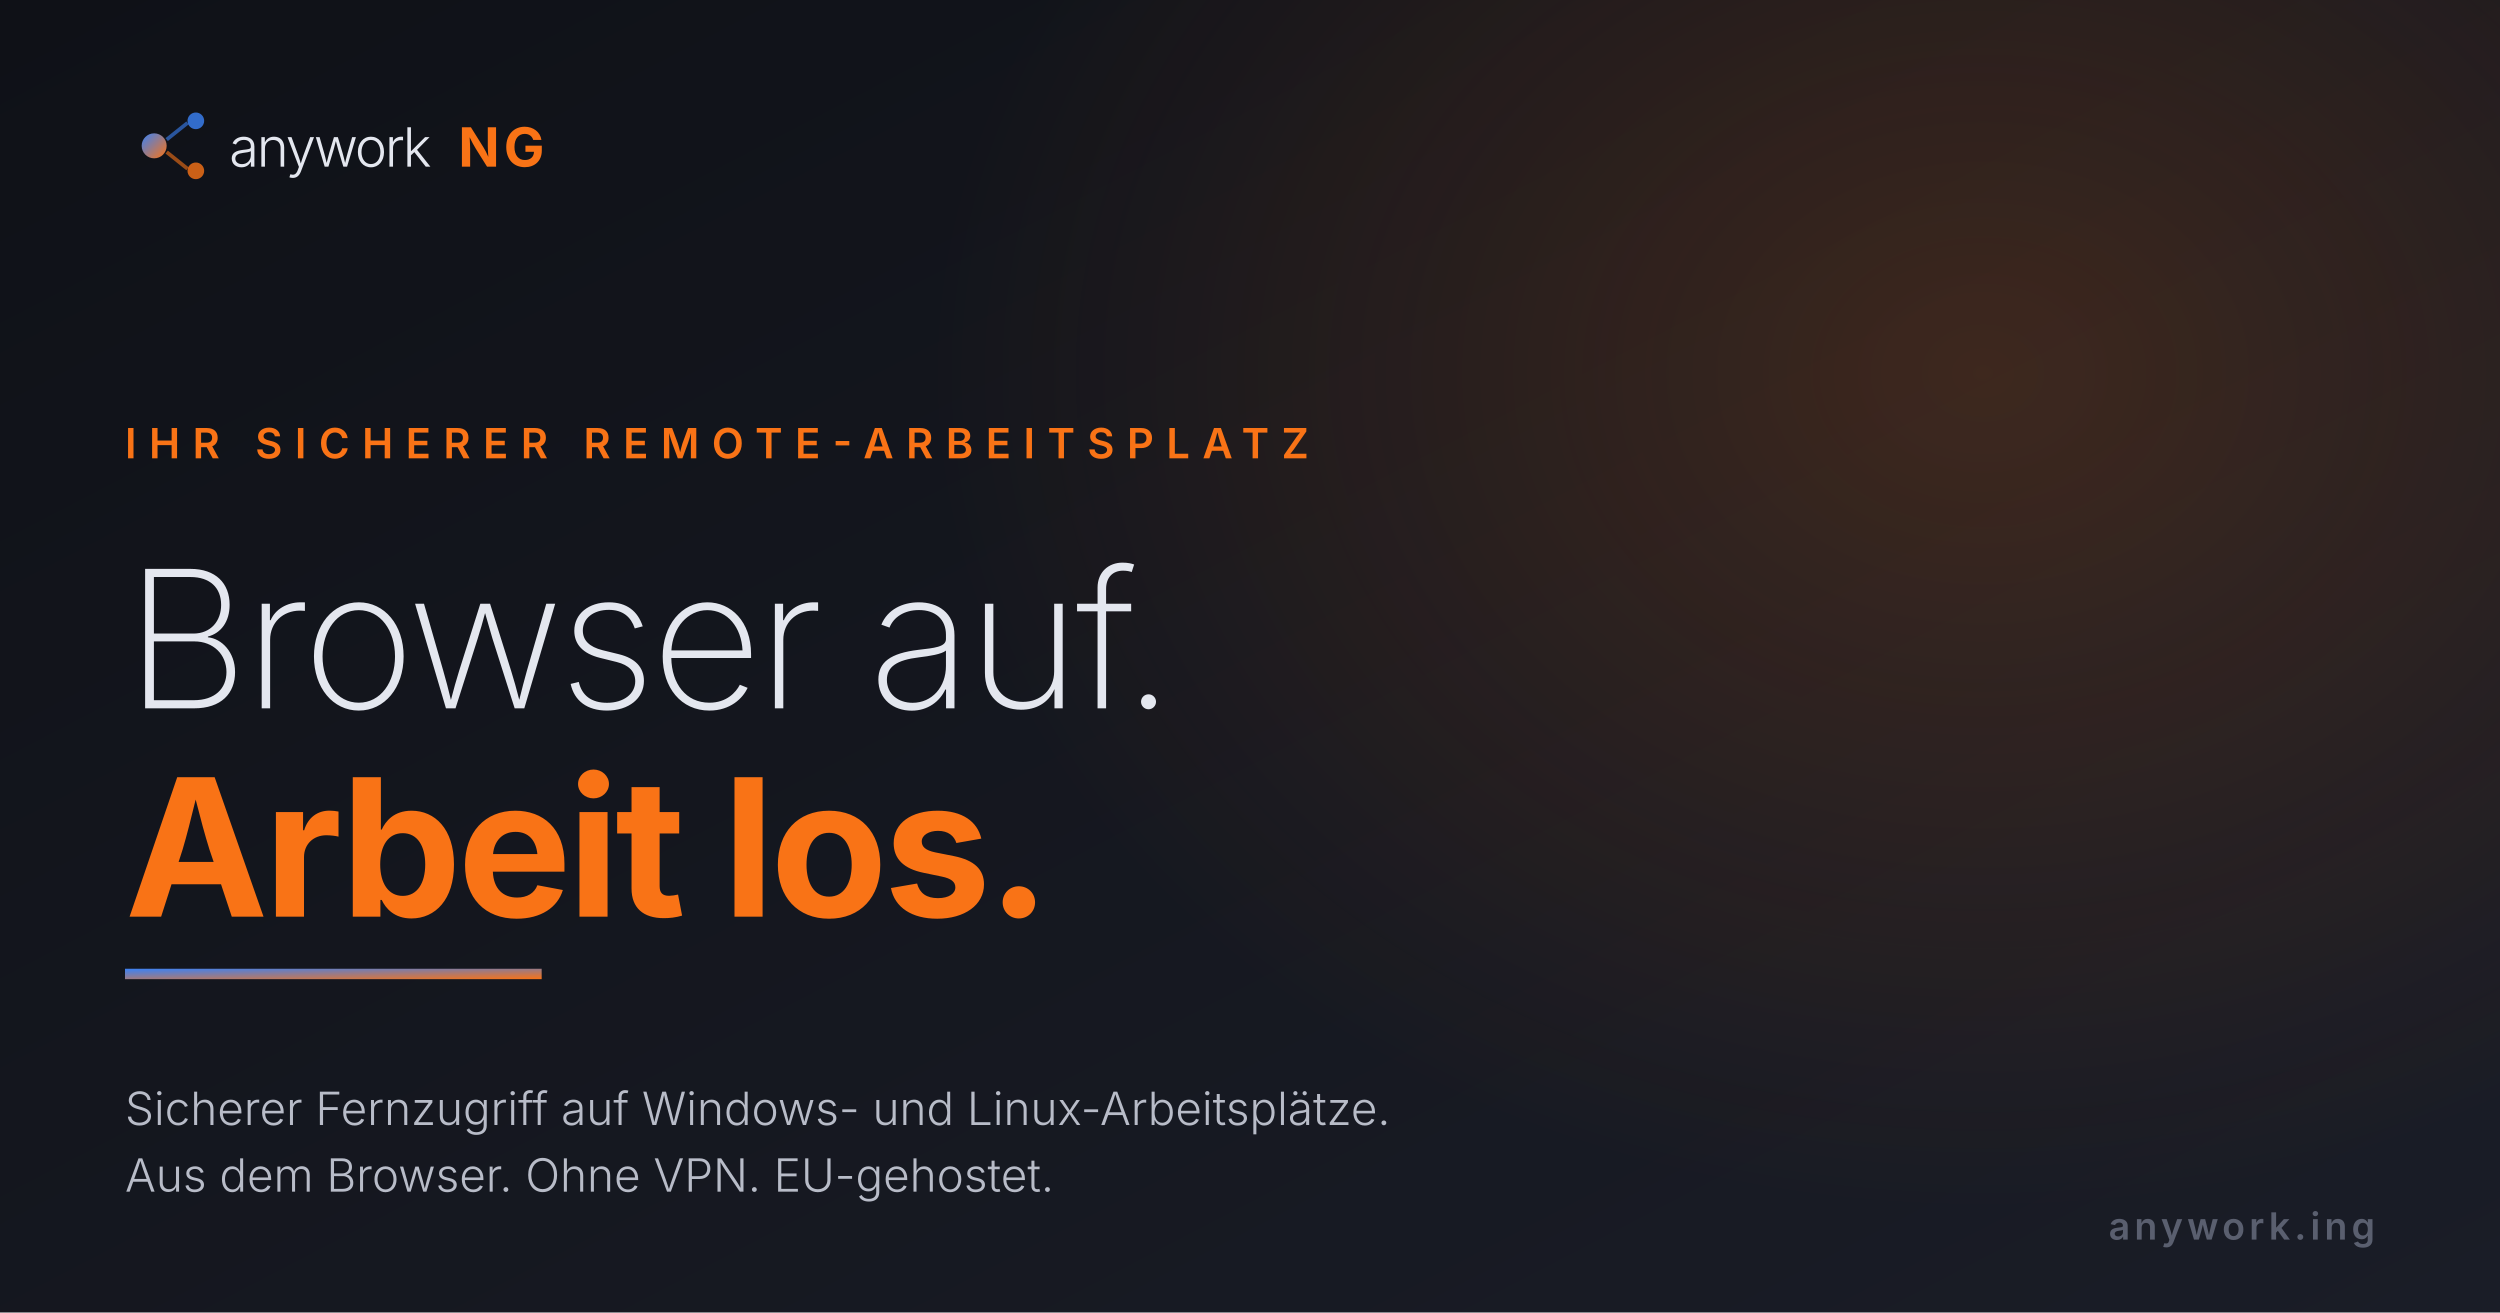
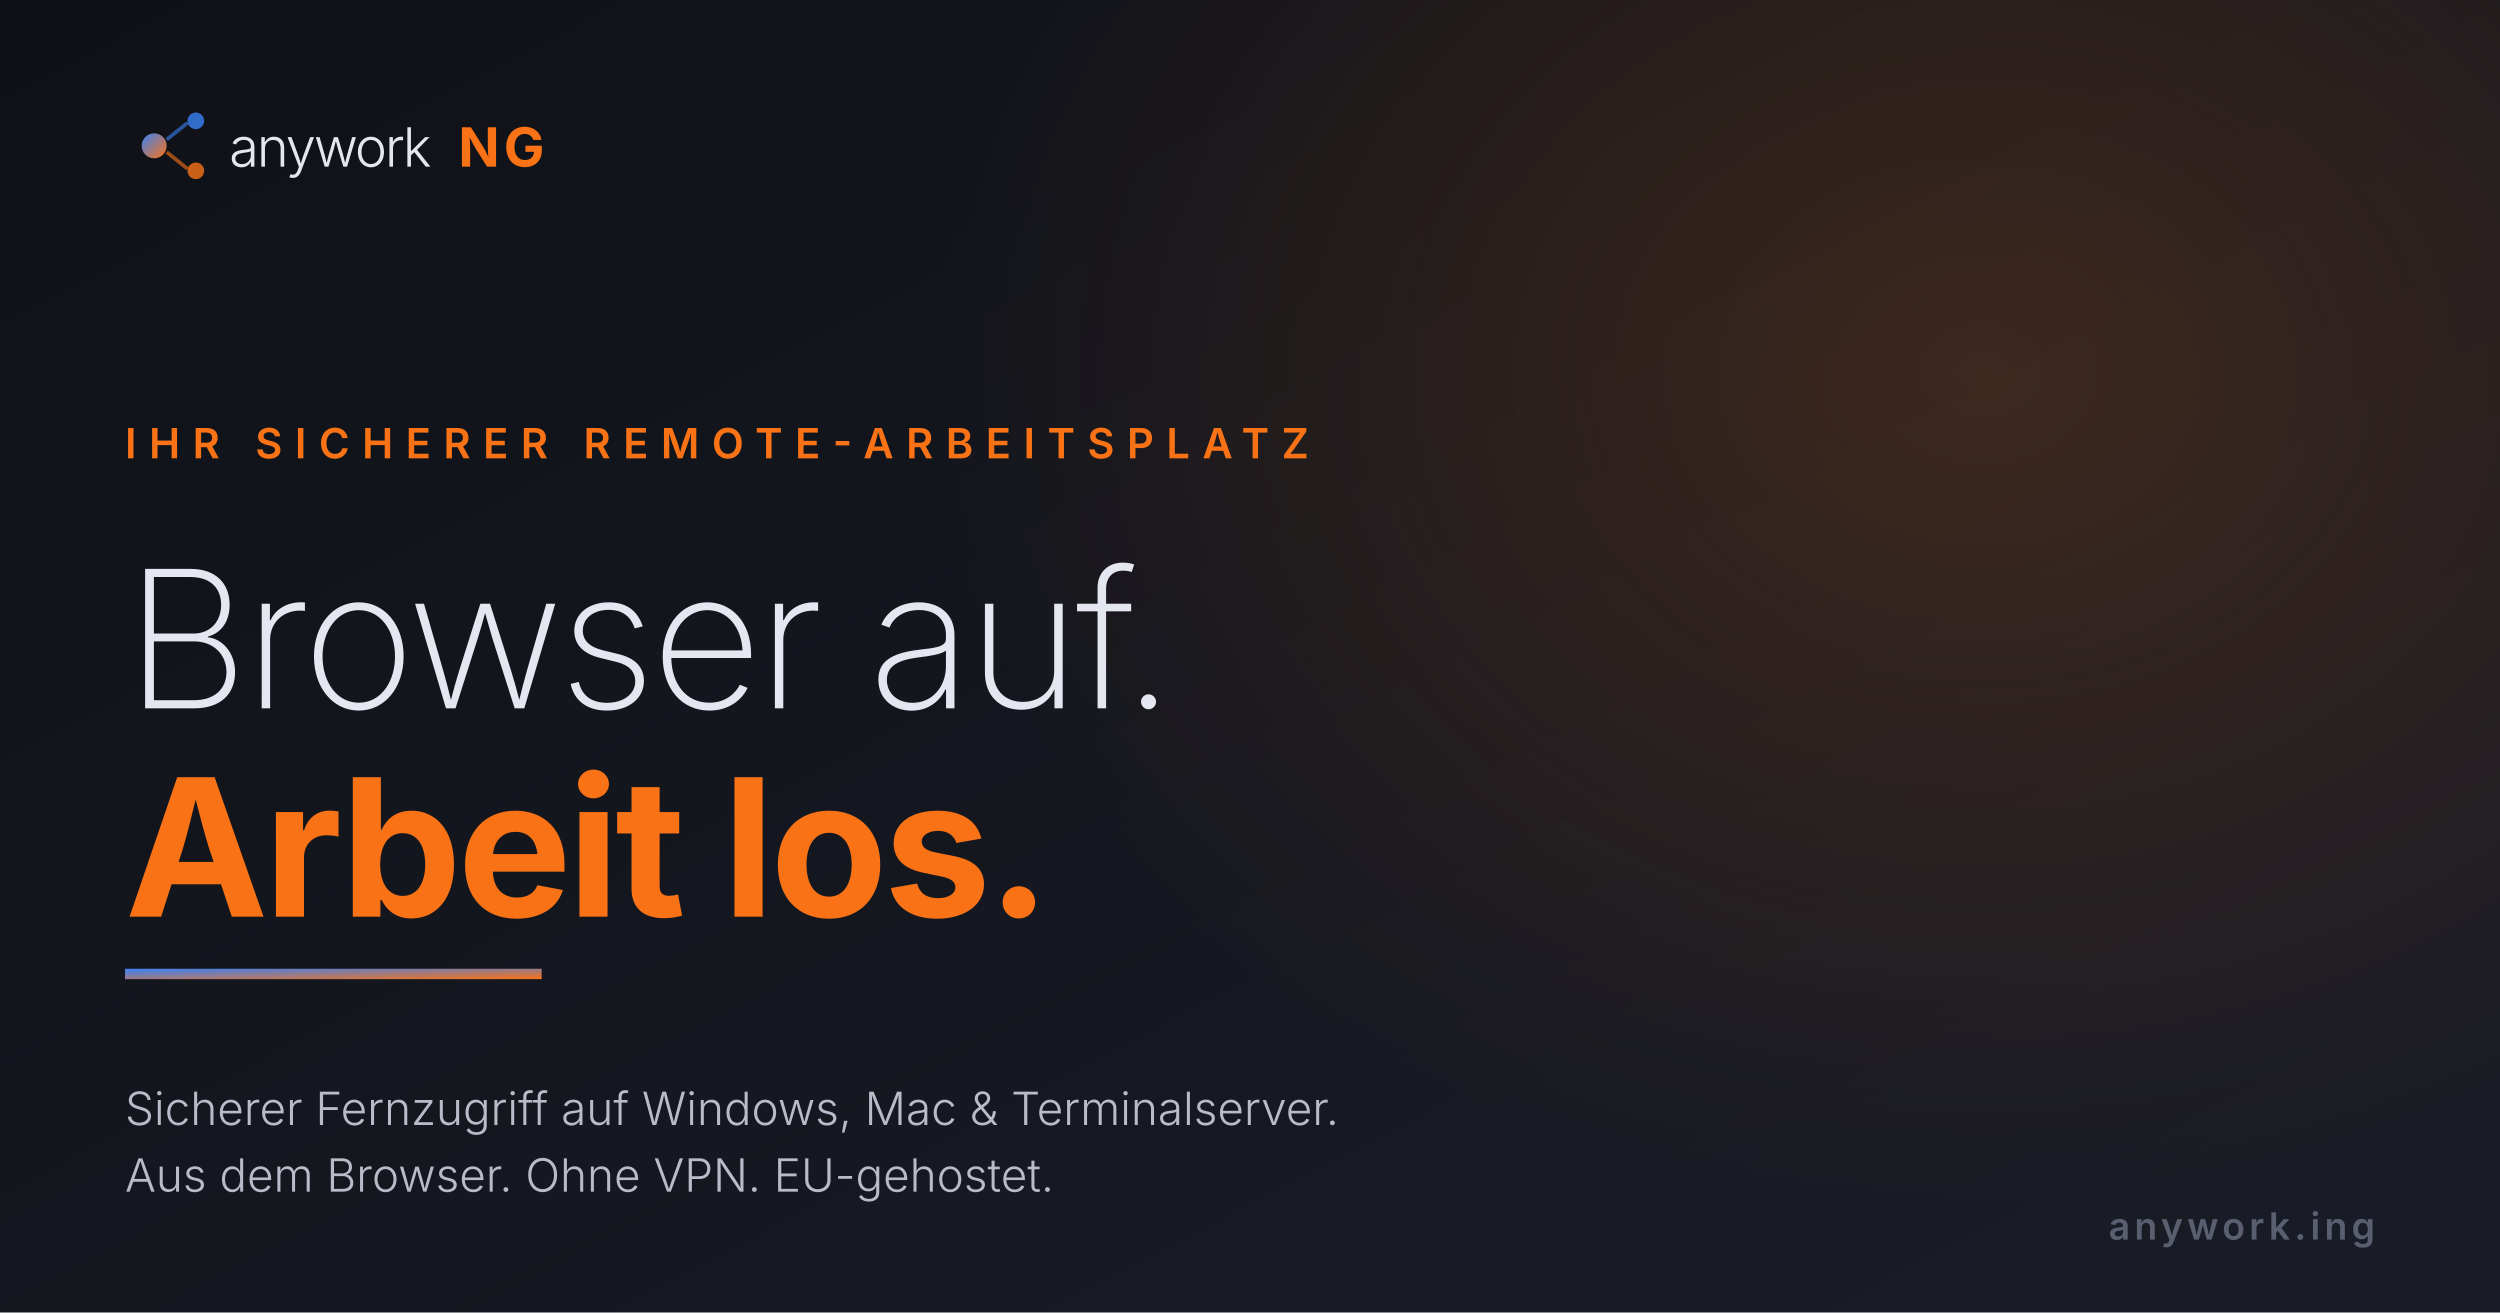
<svg xmlns="http://www.w3.org/2000/svg" viewBox="0 0 1200 630" width="1200" height="630">
  <defs>
    <linearGradient id="bg" x1="0" y1="0" x2="1" y2="1">
      <stop offset="0%" stop-color="#0f1117" />
      <stop offset="100%" stop-color="#1a1d27" />
    </linearGradient>
    <linearGradient id="grad" x1="0" y1="0" x2="1" y2="1">
      <stop offset="0%" stop-color="#3b82f6" />
      <stop offset="100%" stop-color="#f97316" />
    </linearGradient>
    <radialGradient id="glow" cx="0.5" cy="0.5" r="0.5">
      <stop offset="0%" stop-color="#f97316" stop-opacity="0.18" />
      <stop offset="100%" stop-color="#f97316" stop-opacity="0" />
    </radialGradient>
  </defs>
  <rect width="1200" height="630" fill="url(#bg)" />
  <ellipse cx="950" cy="180" rx="500" ry="400" fill="url(#glow)" />
  <g transform="translate(60,50)">
    <circle cx="14" cy="20" r="6" fill="url(#grad)" />
    <circle cx="34" cy="8" r="4" fill="#3b82f6" opacity="0.8" />
    <circle cx="34" cy="32" r="4" fill="#f97316" opacity="0.8" />
    <line x1="20" y1="17" x2="30" y2="9" stroke="#3b82f6" stroke-width="1.8" opacity="0.6" />
    <line x1="20" y1="23" x2="30" y2="31" stroke="#f97316" stroke-width="1.8" opacity="0.6" />
    <text x="50" y="30" font-family="-apple-system, sans-serif" font-size="26" font-weight="300" fill="#e4e7ef" letter-spacing="-1">anywork</text>
    <text x="160" y="30" font-family="-apple-system, sans-serif" font-size="26" font-weight="700" fill="#f97316" letter-spacing="2">NG</text>
  </g>
  <text x="60" y="220" font-family="-apple-system, sans-serif" font-size="20" font-weight="600" fill="#f97316" letter-spacing="6">IHR SICHERER REMOTE-ARBEITSPLATZ</text>
  <text x="60" y="340" font-family="-apple-system, sans-serif" font-size="92" font-weight="200" fill="#e4e7ef" letter-spacing="-2">Browser auf.</text>
  <text x="60" y="440" font-family="-apple-system, sans-serif" font-size="92" font-weight="700" fill="#f97316" letter-spacing="-2">Arbeit los.</text>
  <rect x="60" y="465" width="200" height="5" fill="url(#grad)" />
-   <text x="60" y="540" font-family="-apple-system, sans-serif" font-size="22" fill="#b8bcc8" font-weight="300">Sicherer Fernzugriff auf Windows- und Linux-Arbeitsplätze.</text>
+   <text x="60" y="540" font-family="-apple-system, sans-serif" font-size="22" fill="#b8bcc8" font-weight="300">Sicherer Fernzugriff auf Windows, Mac &amp; Terminalserver.</text>
  <text x="60" y="572" font-family="-apple-system, sans-serif" font-size="22" fill="#b8bcc8" font-weight="300">Aus dem Browser. Ohne VPN. EU-gehostet.</text>
  <text x="1140" y="595" text-anchor="end" font-family="-apple-system, sans-serif" font-size="18" font-weight="600" fill="#5a5f6f" letter-spacing="2">anywork.ing</text>
</svg>
